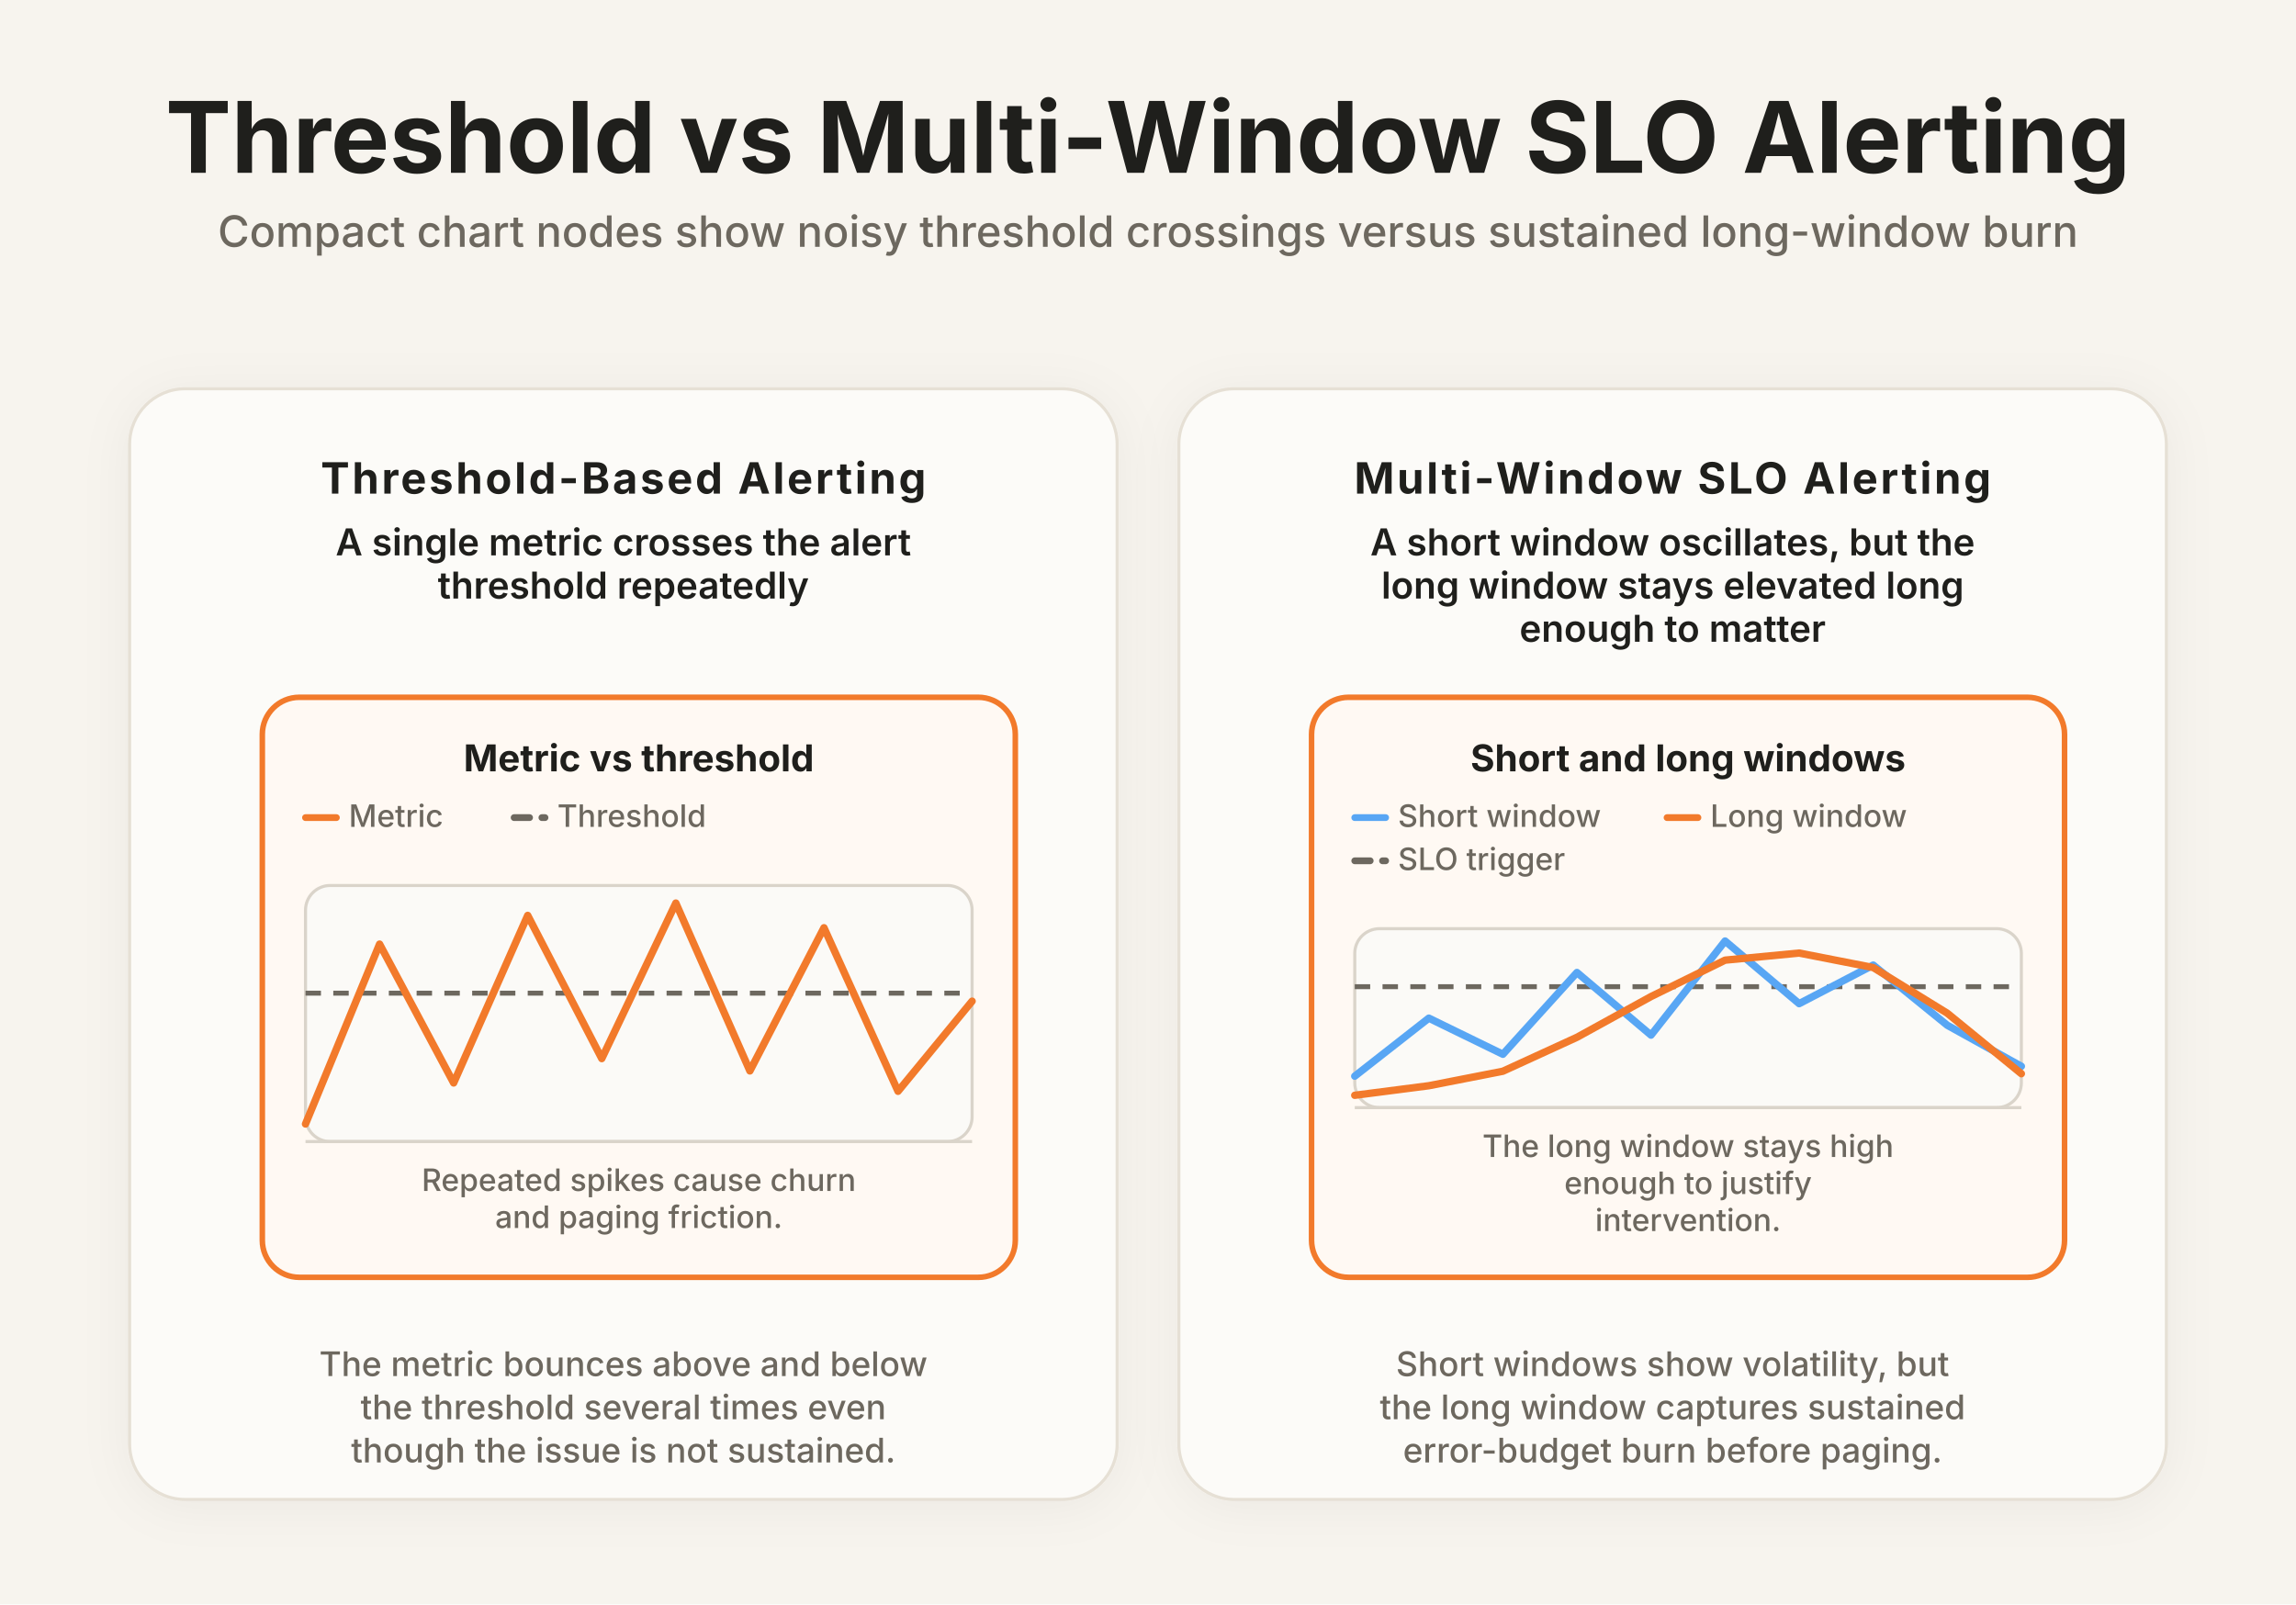
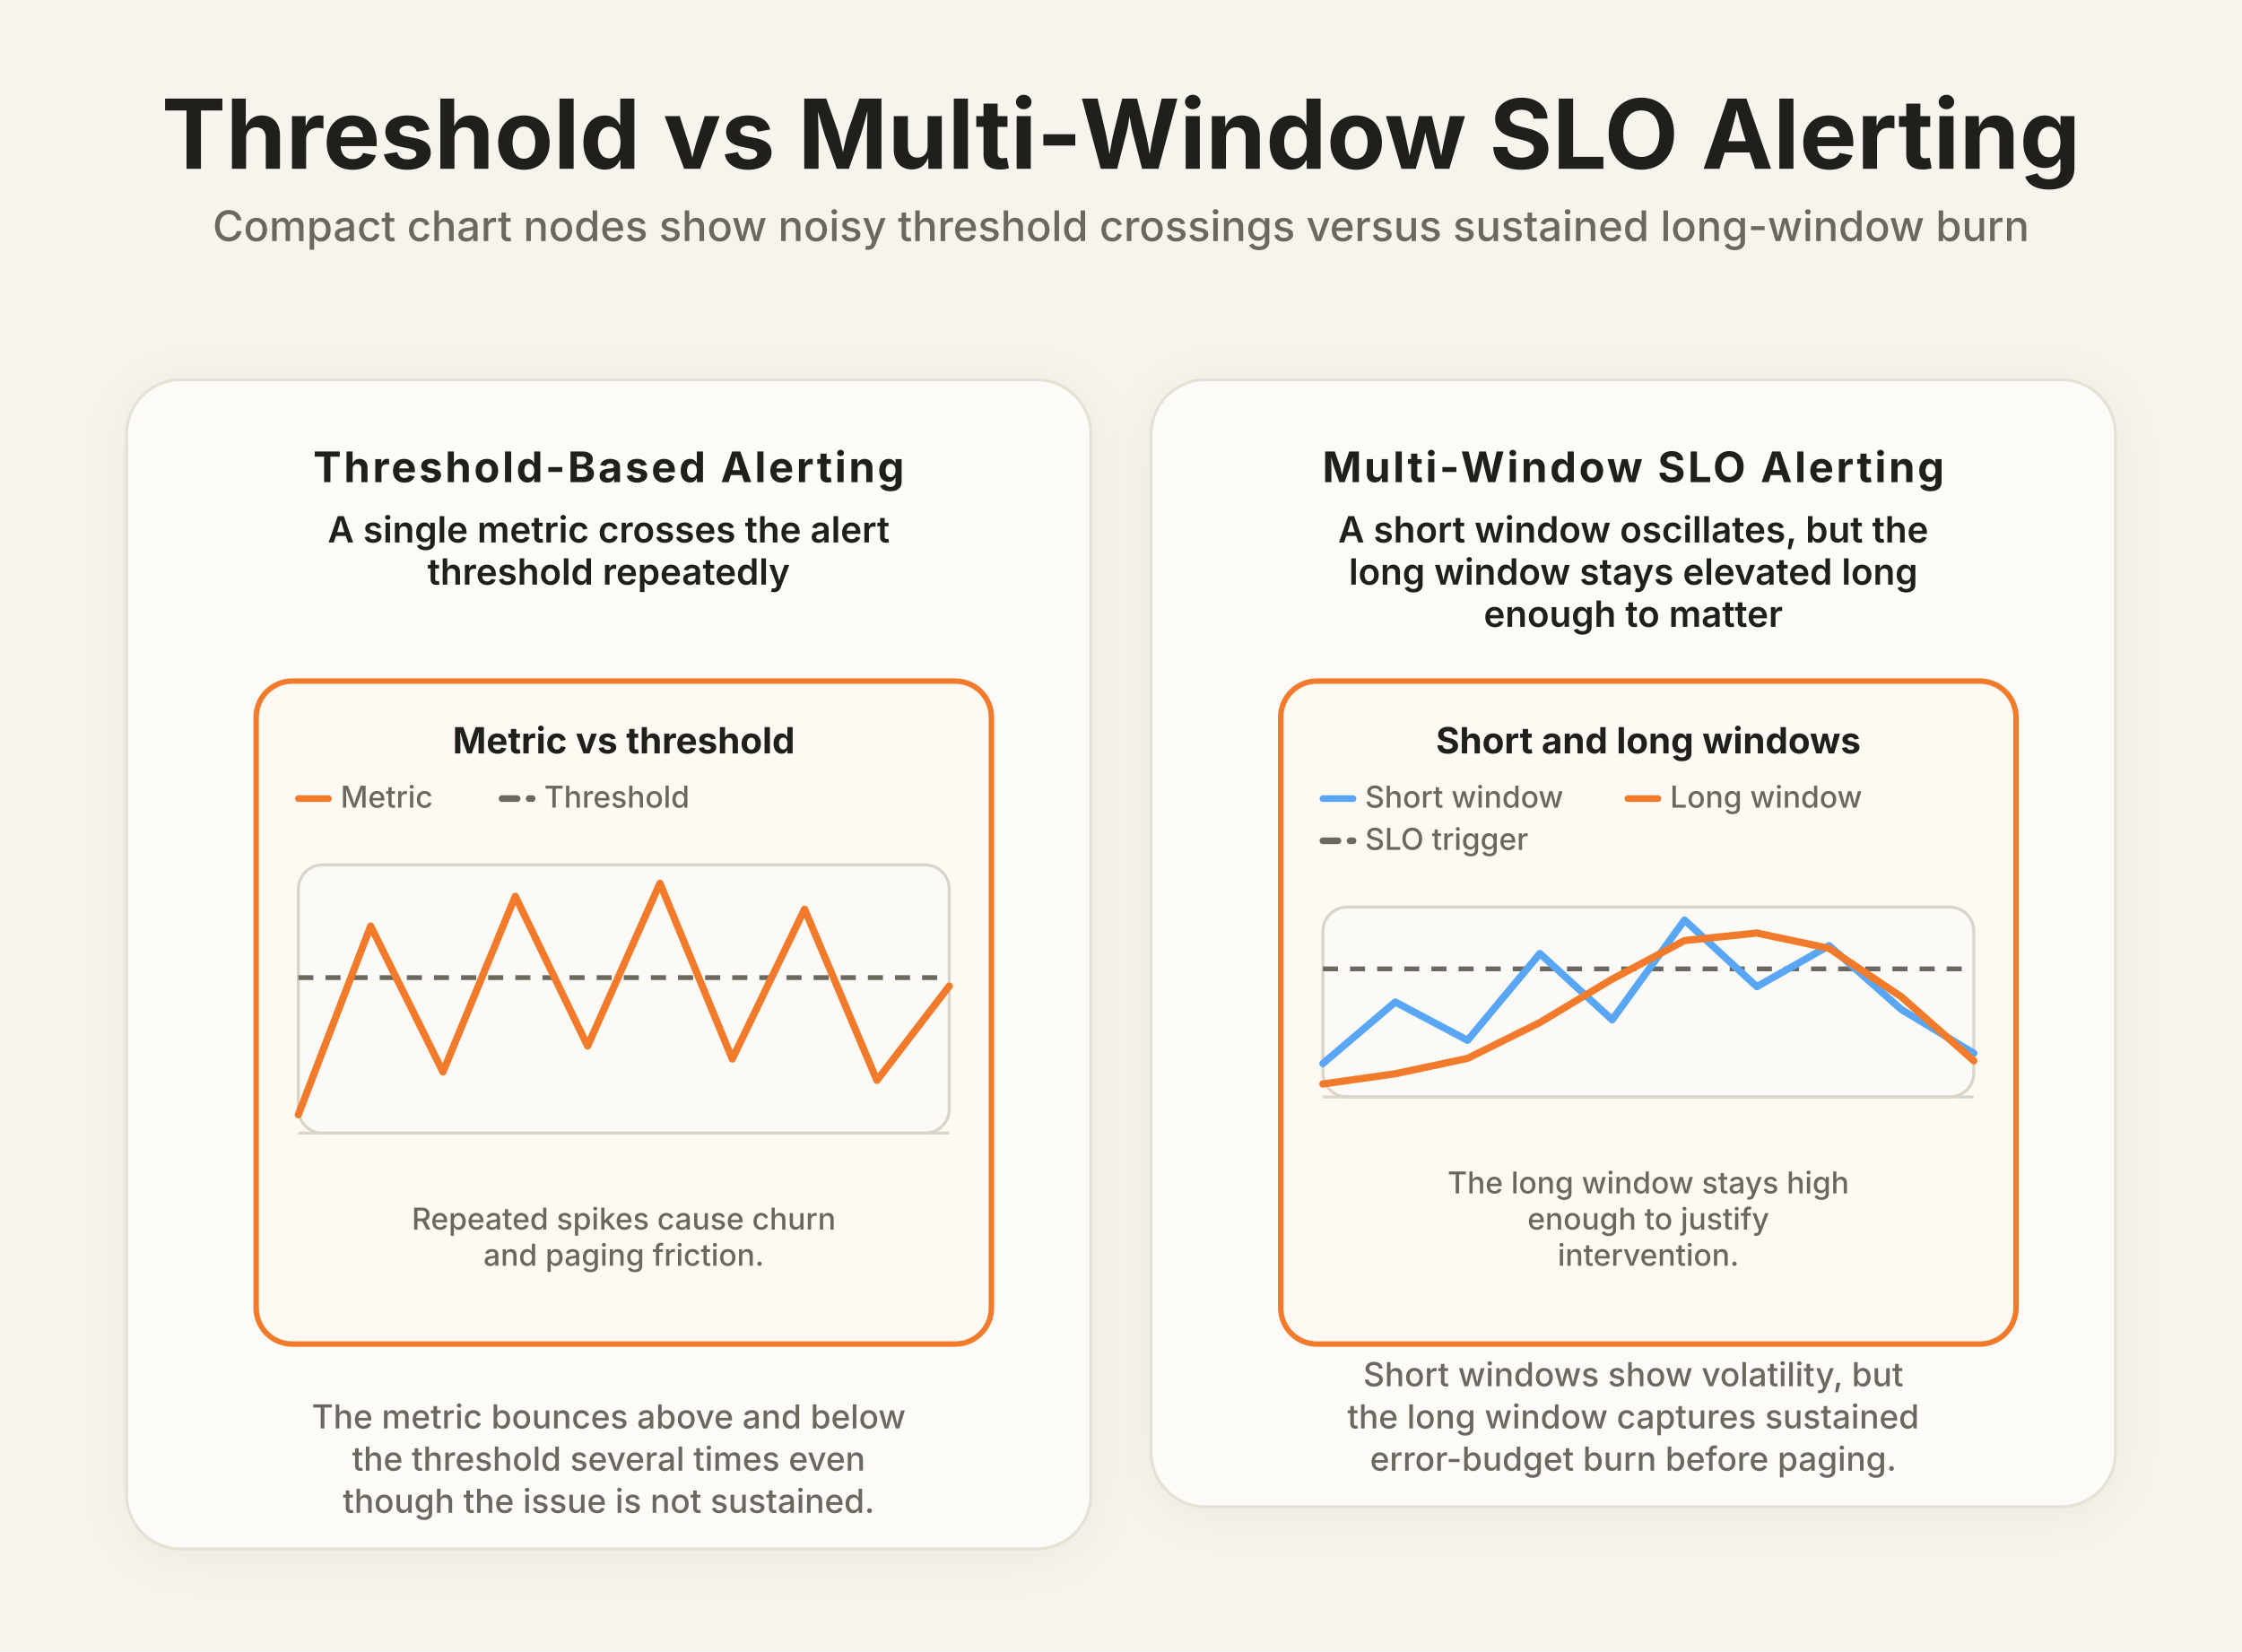
- <svg xmlns="http://www.w3.org/2000/svg" width="744" height="520" viewBox="0 0 744 520" role="img" aria-label="Threshold vs Multi-Window SLO Alerting">
+ <svg xmlns="http://www.w3.org/2000/svg" width="744" height="548" viewBox="0 0 744 548" role="img" aria-label="Threshold vs Multi-Window SLO Alerting">
  <defs>
    <filter id="panelShadow" x="-10%" y="-10%" width="120%" height="140%">
      <feDropShadow dx="0" dy="2" stdDeviation="8" flood-color="rgba(0,0,0,0.05)" />
    </filter>
    <marker id="arrow" viewBox="0 0 11 12" markerWidth="11" markerHeight="12" refX="9.5" refY="6" orient="auto" markerUnits="userSpaceOnUse" overflow="visible">
      <path d="M 1.5 1.0 L 9.5 6 L 1.5 11.0" fill="none" stroke="#8E877C" stroke-width="1.7" stroke-linecap="round" stroke-linejoin="round" />
    </marker>
  </defs>
-   <rect width="744" height="520" fill="#F7F4EE" />
+   <rect width="744" height="548" fill="#F7F4EE" />
  <text x="372.0" y="56" text-anchor="middle" font-family="Inter, ui-sans-serif, system-ui, sans-serif" font-size="32" font-weight="700" fill="#1F1F1C">Threshold vs Multi-Window SLO Alerting</text>
  <text x="372.0" y="80" text-anchor="middle" font-family="Inter, ui-sans-serif, system-ui, sans-serif" font-size="14" font-weight="500" fill="#6D685F">Compact chart nodes show noisy threshold crossings versus sustained long-window burn</text>
-   <rect x="42.0" y="126.0" width="320.0" height="360.0" rx="18" fill="#FCFBF8" stroke="#E6E0D5" filter="url(#panelShadow)" />
+   <rect x="42.0" y="126.0" width="320.0" height="388.0" rx="18" fill="#FCFBF8" stroke="#E6E0D5" filter="url(#panelShadow)" />
  <text x="202.0" y="160.0" text-anchor="middle" font-family="Inter, ui-sans-serif, system-ui, sans-serif" font-size="14" font-weight="700" letter-spacing="0.06em" fill="#1F1F1C">Threshold-Based Alerting</text>
  <text x="202.0" y="180.0" text-anchor="middle" font-family="Inter, ui-sans-serif, system-ui, sans-serif" font-size="12" font-weight="600" fill="#1F1F1C">A single metric crosses the alert</text>
  <text x="202.0" y="194.0" text-anchor="middle" font-family="Inter, ui-sans-serif, system-ui, sans-serif" font-size="12" font-weight="600" fill="#1F1F1C">threshold repeatedly</text>
-   <text x="202.0" y="446.0" text-anchor="middle" font-family="Inter, ui-sans-serif, system-ui, sans-serif" font-size="11" font-weight="500" fill="#6D685F">The metric bounces above and below</text>
-   <text x="202.0" y="460.0" text-anchor="middle" font-family="Inter, ui-sans-serif, system-ui, sans-serif" font-size="11" font-weight="500" fill="#6D685F">the threshold several times even</text>
-   <text x="202.0" y="474.0" text-anchor="middle" font-family="Inter, ui-sans-serif, system-ui, sans-serif" font-size="11" font-weight="500" fill="#6D685F">though the issue is not sustained.</text>
-   <rect x="382.0" y="126.0" width="320.0" height="360.0" rx="18" fill="#FCFBF8" stroke="#E6E0D5" filter="url(#panelShadow)" />
+   <text x="202.0" y="474.0" text-anchor="middle" font-family="Inter, ui-sans-serif, system-ui, sans-serif" font-size="11" font-weight="500" fill="#6D685F">The metric bounces above and below</text>
+   <text x="202.0" y="488.0" text-anchor="middle" font-family="Inter, ui-sans-serif, system-ui, sans-serif" font-size="11" font-weight="500" fill="#6D685F">the threshold several times even</text>
+   <text x="202.0" y="502.0" text-anchor="middle" font-family="Inter, ui-sans-serif, system-ui, sans-serif" font-size="11" font-weight="500" fill="#6D685F">though the issue is not sustained.</text>
+   <rect x="382.0" y="126.0" width="320.0" height="374.0" rx="18" fill="#FCFBF8" stroke="#E6E0D5" filter="url(#panelShadow)" />
  <text x="542.0" y="160.0" text-anchor="middle" font-family="Inter, ui-sans-serif, system-ui, sans-serif" font-size="14" font-weight="700" letter-spacing="0.06em" fill="#1F1F1C">Multi-Window SLO Alerting</text>
  <text x="542.0" y="180.0" text-anchor="middle" font-family="Inter, ui-sans-serif, system-ui, sans-serif" font-size="12" font-weight="600" fill="#1F1F1C">A short window oscillates, but the</text>
  <text x="542.0" y="194.0" text-anchor="middle" font-family="Inter, ui-sans-serif, system-ui, sans-serif" font-size="12" font-weight="600" fill="#1F1F1C">long window stays elevated long</text>
  <text x="542.0" y="208.0" text-anchor="middle" font-family="Inter, ui-sans-serif, system-ui, sans-serif" font-size="12" font-weight="600" fill="#1F1F1C">enough to matter</text>
-   <text x="542.0" y="446.0" text-anchor="middle" font-family="Inter, ui-sans-serif, system-ui, sans-serif" font-size="11" font-weight="500" fill="#6D685F">Short windows show volatility, but</text>
-   <text x="542.0" y="460.0" text-anchor="middle" font-family="Inter, ui-sans-serif, system-ui, sans-serif" font-size="11" font-weight="500" fill="#6D685F">the long window captures sustained</text>
-   <text x="542.0" y="474.0" text-anchor="middle" font-family="Inter, ui-sans-serif, system-ui, sans-serif" font-size="11" font-weight="500" fill="#6D685F">error-budget burn before paging.</text>
-   <rect x="85.0" y="226.0" width="244.0" height="188.0" rx="12" fill="#FFF9F3" stroke="#F27A2B" stroke-width="1.8" />
+   <text x="542.0" y="460.0" text-anchor="middle" font-family="Inter, ui-sans-serif, system-ui, sans-serif" font-size="11" font-weight="500" fill="#6D685F">Short windows show volatility, but</text>
+   <text x="542.0" y="474.0" text-anchor="middle" font-family="Inter, ui-sans-serif, system-ui, sans-serif" font-size="11" font-weight="500" fill="#6D685F">the long window captures sustained</text>
+   <text x="542.0" y="488.0" text-anchor="middle" font-family="Inter, ui-sans-serif, system-ui, sans-serif" font-size="11" font-weight="500" fill="#6D685F">error-budget burn before paging.</text>
+   <rect x="85.0" y="226.0" width="244.0" height="220.0" rx="12" fill="#FFF9F3" stroke="#F27A2B" stroke-width="1.8" />
  <text x="207.0" y="250.0" text-anchor="middle" font-family="Inter, ui-sans-serif, system-ui, sans-serif" font-size="12" font-weight="700" fill="#1F1F1C">Metric vs threshold</text>
  <line x1="99.0" y1="265.0" x2="109.0" y2="265.0" stroke="#F27A2B" stroke-width="2.2" stroke-linecap="round" />
  <text x="113.0" y="268.0" font-family="Inter, ui-sans-serif, system-ui, sans-serif" font-size="10" font-weight="500" fill="#6D685F">Metric</text>
  <line x1="166.6" y1="265.0" x2="176.6" y2="265.0" stroke="#6D685F" stroke-width="2.2" stroke-linecap="round" stroke-dasharray="5 4" />
  <text x="180.6" y="268.0" font-family="Inter, ui-sans-serif, system-ui, sans-serif" font-size="10" font-weight="500" fill="#6D685F">Threshold</text>
-   <rect x="99.0" y="287.0" width="216.0" height="83.0" rx="8" fill="#FBFAF7" stroke="#DAD4CA" stroke-width="1" />
-   <line x1="99.0" y1="370.0" x2="315.0" y2="370.0" stroke="#DAD4CA" stroke-width="1" />
-   <path d="M 99.0 321.9 L 123.0 321.9 L 147.0 321.9 L 171.0 321.9 L 195.0 321.9 L 219.0 321.9 L 243.0 321.9 L 267.0 321.9 L 291.0 321.9 L 315.0 321.9" fill="none" stroke="#6D685F" stroke-width="1.6" stroke-dasharray="5 4" />
-   <path d="M 99.0 364.3 L 123.0 306.0 L 147.0 351.0 L 171.0 296.7 L 195.0 343.1 L 219.0 292.7 L 243.0 347.1 L 267.0 300.7 L 291.0 353.7 L 315.0 324.5" fill="none" stroke="#F27A2B" stroke-width="2.4" stroke-linecap="round" stroke-linejoin="round" />
-   <text x="207.0" y="386.0" text-anchor="middle" font-family="Inter, ui-sans-serif, system-ui, sans-serif" font-size="10" font-weight="500" fill="#6D685F">Repeated spikes cause churn</text>
-   <text x="207.0" y="398.0" text-anchor="middle" font-family="Inter, ui-sans-serif, system-ui, sans-serif" font-size="10" font-weight="500" fill="#6D685F">and paging friction.</text>
-   <rect x="425.0" y="226.0" width="244.0" height="188.0" rx="12" fill="#FFF9F3" stroke="#F27A2B" stroke-width="1.8" />
+   <rect x="99.0" y="287.0" width="216.0" height="89.0" rx="8" fill="#FBFAF7" stroke="#DAD4CA" stroke-width="1" />
+   <line x1="99.0" y1="376.0" x2="315.0" y2="376.0" stroke="#DAD4CA" stroke-width="1" />
+   <path d="M 99.0 324.4 L 123.0 324.4 L 147.0 324.4 L 171.0 324.4 L 195.0 324.4 L 219.0 324.4 L 243.0 324.4 L 267.0 324.4 L 291.0 324.4 L 315.0 324.4" fill="none" stroke="#6D685F" stroke-width="1.6" stroke-dasharray="5 4" />
+   <path d="M 99.0 369.9 L 123.0 307.3 L 147.0 355.7 L 171.0 297.4 L 195.0 347.1 L 219.0 293.1 L 243.0 351.4 L 267.0 301.7 L 291.0 358.5 L 315.0 327.2" fill="none" stroke="#F27A2B" stroke-width="2.4" stroke-linecap="round" stroke-linejoin="round" />
+   <text x="207.0" y="408.0" text-anchor="middle" font-family="Inter, ui-sans-serif, system-ui, sans-serif" font-size="10" font-weight="500" fill="#6D685F">Repeated spikes cause churn</text>
+   <text x="207.0" y="420.0" text-anchor="middle" font-family="Inter, ui-sans-serif, system-ui, sans-serif" font-size="10" font-weight="500" fill="#6D685F">and paging friction.</text>
+   <rect x="425.0" y="226.0" width="244.0" height="220.0" rx="12" fill="#FFF9F3" stroke="#F27A2B" stroke-width="1.8" />
  <text x="547.0" y="250.0" text-anchor="middle" font-family="Inter, ui-sans-serif, system-ui, sans-serif" font-size="12" font-weight="700" fill="#1F1F1C">Short and long windows</text>
  <line x1="439.0" y1="265.0" x2="449.0" y2="265.0" stroke="#58A6F4" stroke-width="2.2" stroke-linecap="round" />
  <text x="453.0" y="268.0" font-family="Inter, ui-sans-serif, system-ui, sans-serif" font-size="10" font-weight="500" fill="#6D685F">Short window</text>
  <line x1="540.2" y1="265.0" x2="550.2" y2="265.0" stroke="#F27A2B" stroke-width="2.2" stroke-linecap="round" />
  <text x="554.2" y="268.0" font-family="Inter, ui-sans-serif, system-ui, sans-serif" font-size="10" font-weight="500" fill="#6D685F">Long window</text>
  <line x1="439.0" y1="279.0" x2="449.0" y2="279.0" stroke="#6D685F" stroke-width="2.2" stroke-linecap="round" stroke-dasharray="5 4" />
  <text x="453.0" y="282.0" font-family="Inter, ui-sans-serif, system-ui, sans-serif" font-size="10" font-weight="500" fill="#6D685F">SLO trigger</text>
-   <rect x="439.0" y="301.0" width="216.0" height="58.0" rx="8" fill="#FBFAF7" stroke="#DAD4CA" stroke-width="1" />
-   <line x1="439.0" y1="359.0" x2="655.0" y2="359.0" stroke="#DAD4CA" stroke-width="1" />
-   <path d="M 439.0 319.8 L 463.0 319.8 L 487.0 319.8 L 511.0 319.8 L 535.0 319.8 L 559.0 319.8 L 583.0 319.8 L 607.0 319.8 L 631.0 319.8 L 655.0 319.8" fill="none" stroke="#6D685F" stroke-width="1.6" stroke-dasharray="5 4" />
-   <path d="M 439.0 348.8 L 463.0 330.0 L 487.0 341.7 L 511.0 315.2 L 535.0 335.5 L 559.0 305.0 L 583.0 325.3 L 607.0 312.8 L 631.0 332.3 L 655.0 345.6" fill="none" stroke="#58A6F4" stroke-width="2.4" stroke-linecap="round" stroke-linejoin="round" />
-   <path d="M 439.0 355.0 L 463.0 351.9 L 487.0 347.2 L 511.0 336.2 L 535.0 323.0 L 559.0 311.2 L 583.0 308.9 L 607.0 313.6 L 631.0 328.4 L 655.0 348.0" fill="none" stroke="#F27A2B" stroke-width="2.4" stroke-linecap="round" stroke-linejoin="round" />
-   <text x="547.0" y="375.0" text-anchor="middle" font-family="Inter, ui-sans-serif, system-ui, sans-serif" font-size="10" font-weight="500" fill="#6D685F">The long window stays high</text>
-   <text x="547.0" y="387.0" text-anchor="middle" font-family="Inter, ui-sans-serif, system-ui, sans-serif" font-size="10" font-weight="500" fill="#6D685F">enough to justify</text>
-   <text x="547.0" y="399.0" text-anchor="middle" font-family="Inter, ui-sans-serif, system-ui, sans-serif" font-size="10" font-weight="500" fill="#6D685F">intervention.</text>
+   <rect x="439.0" y="301.0" width="216.0" height="63.0" rx="8" fill="#FBFAF7" stroke="#DAD4CA" stroke-width="1" />
+   <line x1="439.0" y1="364.0" x2="655.0" y2="364.0" stroke="#DAD4CA" stroke-width="1" />
+   <path d="M 439.0 321.5 L 463.0 321.5 L 487.0 321.5 L 511.0 321.5 L 535.0 321.5 L 559.0 321.5 L 583.0 321.5 L 607.0 321.5 L 631.0 321.5 L 655.0 321.5" fill="none" stroke="#6D685F" stroke-width="1.6" stroke-dasharray="5 4" />
+   <path d="M 439.0 352.9 L 463.0 332.5 L 487.0 345.2 L 511.0 316.4 L 535.0 338.4 L 559.0 305.3 L 583.0 327.4 L 607.0 313.8 L 631.0 335.0 L 655.0 349.5" fill="none" stroke="#58A6F4" stroke-width="2.4" stroke-linecap="round" stroke-linejoin="round" />
+   <path d="M 439.0 359.7 L 463.0 356.3 L 487.0 351.2 L 511.0 339.3 L 535.0 324.9 L 559.0 312.1 L 583.0 309.6 L 607.0 314.7 L 631.0 330.8 L 655.0 352.0" fill="none" stroke="#F27A2B" stroke-width="2.4" stroke-linecap="round" stroke-linejoin="round" />
+   <text x="547.0" y="396.0" text-anchor="middle" font-family="Inter, ui-sans-serif, system-ui, sans-serif" font-size="10" font-weight="500" fill="#6D685F">The long window stays high</text>
+   <text x="547.0" y="408.0" text-anchor="middle" font-family="Inter, ui-sans-serif, system-ui, sans-serif" font-size="10" font-weight="500" fill="#6D685F">enough to justify</text>
+   <text x="547.0" y="420.0" text-anchor="middle" font-family="Inter, ui-sans-serif, system-ui, sans-serif" font-size="10" font-weight="500" fill="#6D685F">intervention.</text>
</svg>
